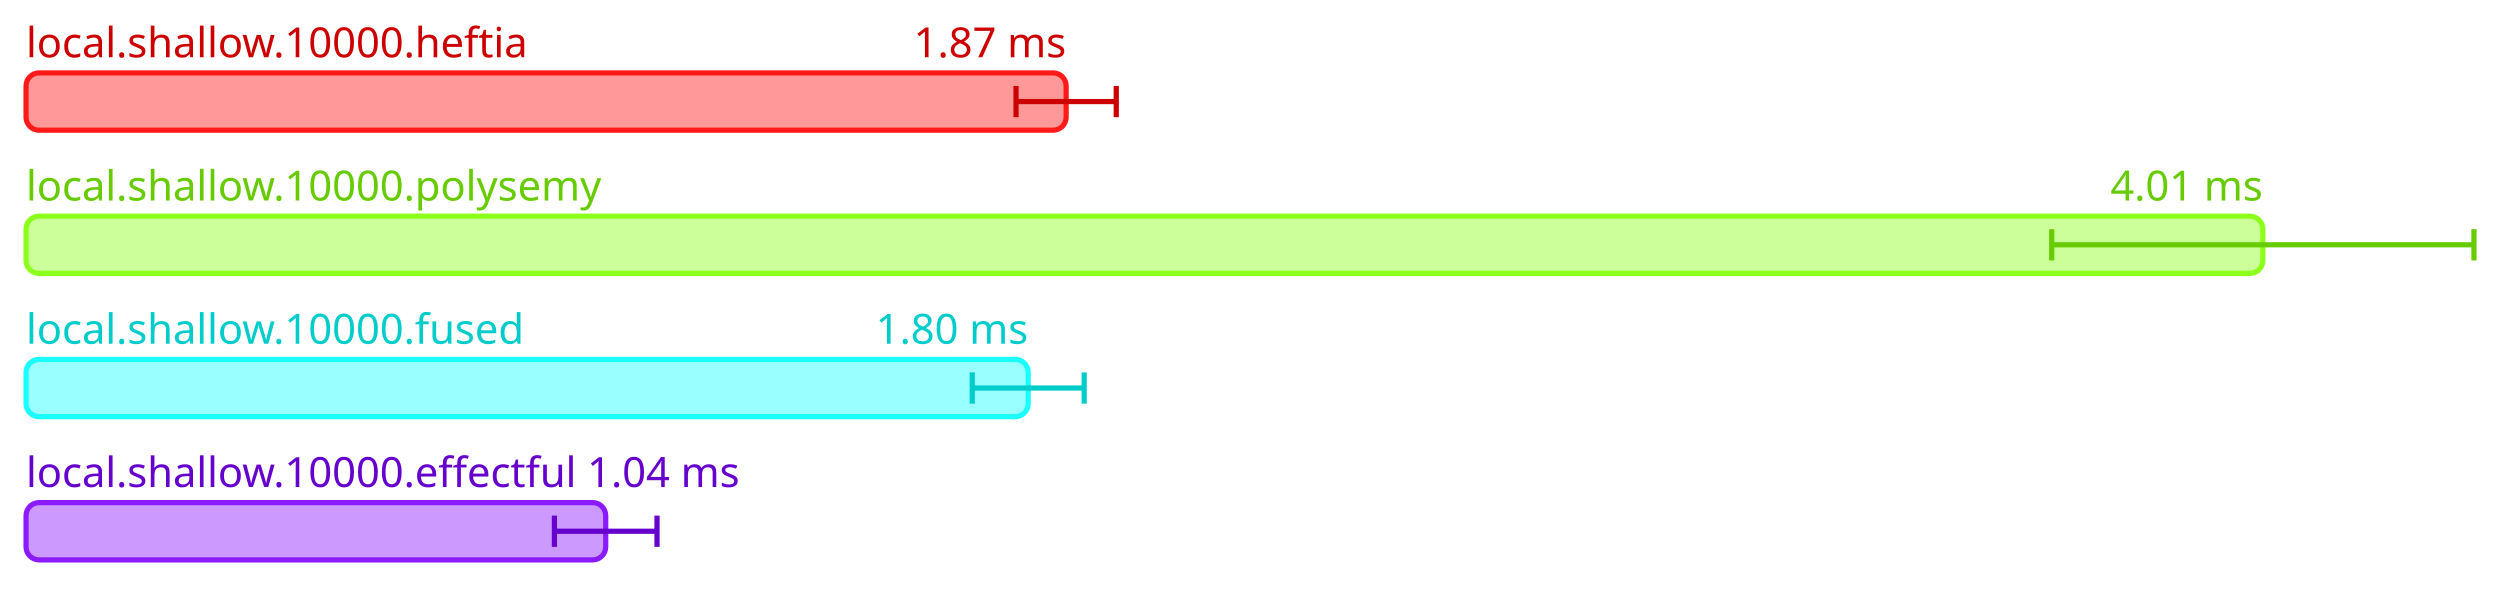
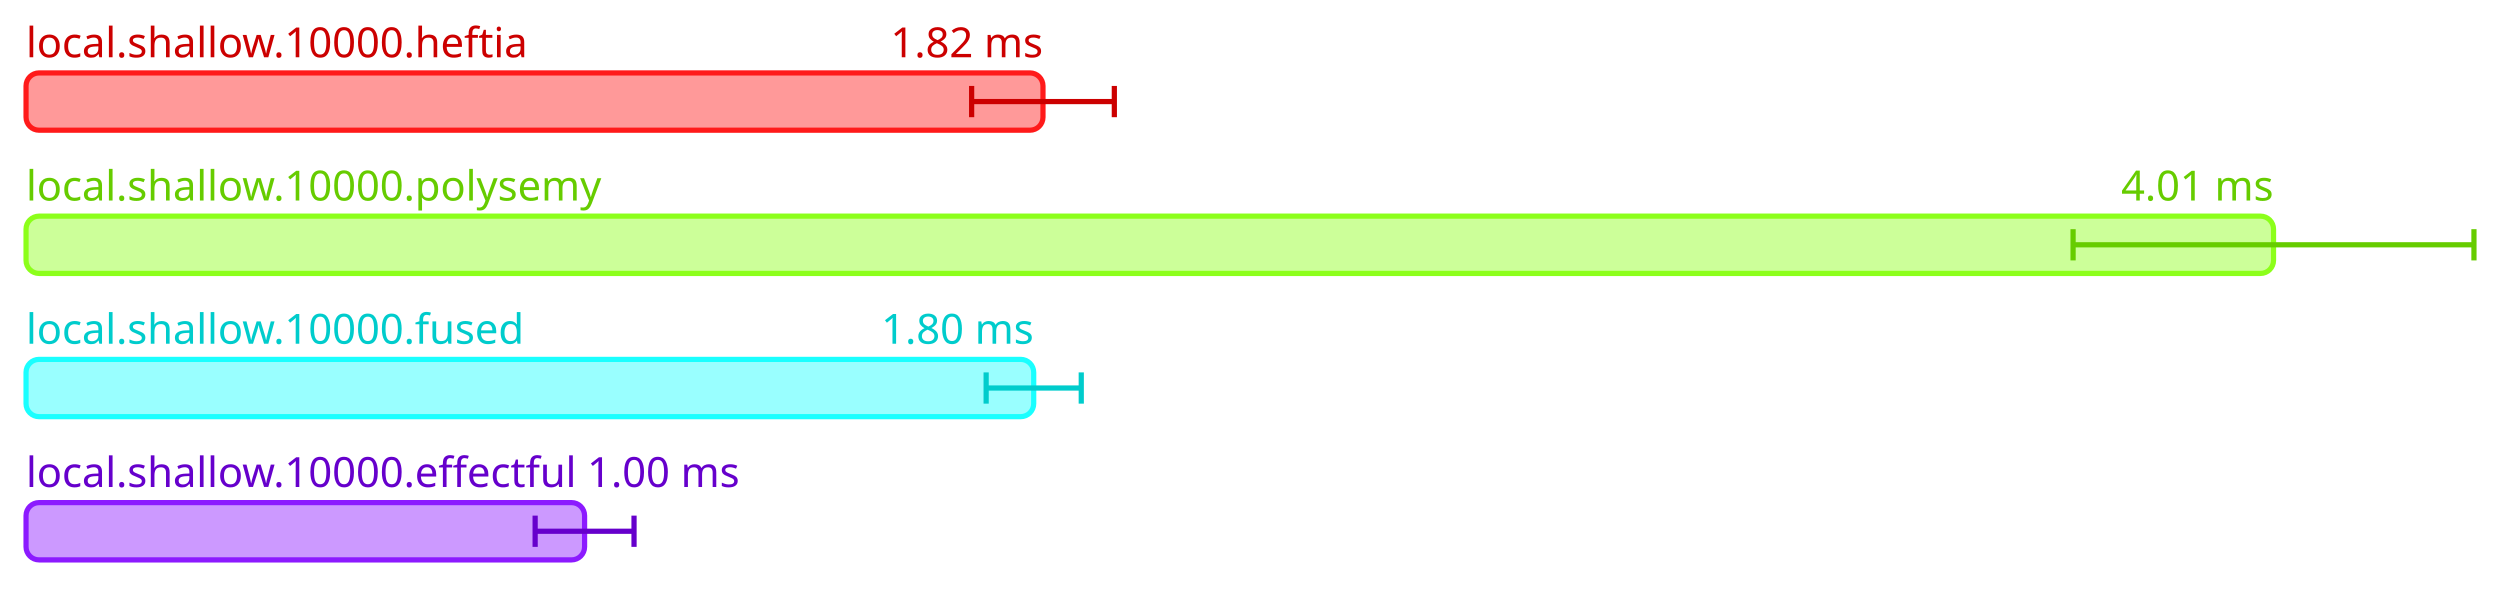
<svg xmlns="http://www.w3.org/2000/svg" height="227" width="960.0" font-size="16" font-family="sans-serif" stroke-width="2">
  <g transform="translate(10.0 0)">
    <g fill="hsl(0, 100%, 40%)">
      <text y="22">local.shallow.10000.heftia</text>
-       <text y="22" x="399.401" text-anchor="end">1.87 ms</text>
+       <text y="22" x="390.506" text-anchor="end">1.82 ms</text>
    </g>
    <g>
-       <rect y="28" rx="5" height="22" width="399.401" fill="hsl(0, 100%, 80%)" stroke="hsl(0, 100%, 55%)" />
+       <rect y="28" rx="5" height="22" width="390.506" fill="hsl(0, 100%, 80%)" stroke="hsl(0, 100%, 55%)" />
      <g stroke="hsl(0, 100%, 40%)">
-         <line x1="380.162" x2="418.64" y1="39" y2="39" />
-         <line x1="380.162" x2="380.162" y1="33" y2="45" />
-         <line x1="418.64" x2="418.64" y1="33" y2="45" />
+         <line x1="363.107" x2="417.905" y1="39" y2="39" />
+         <line x1="363.107" x2="363.107" y1="33" y2="45" />
+         <line x1="417.905" x2="417.905" y1="33" y2="45" />
      </g>
    </g>
    <g fill="hsl(90, 100%, 40%)">
      <text y="77">local.shallow.10000.polysemy</text>
-       <text y="77" x="858.929" text-anchor="end">4.01 ms</text>
+       <text y="77" x="863.033" text-anchor="end">4.01 ms</text>
    </g>
    <g>
-       <rect y="83" rx="5" height="22" width="858.929" fill="hsl(90, 100%, 80%)" stroke="hsl(90, 100%, 55%)" />
+       <rect y="83" rx="5" height="22" width="863.033" fill="hsl(90, 100%, 80%)" stroke="hsl(90, 100%, 55%)" />
      <g stroke="hsl(90, 100%, 40%)">
-         <line x1="777.858" x2="940.0" y1="94" y2="94" />
-         <line x1="777.858" x2="777.858" y1="88" y2="100" />
+         <line x1="786.065" x2="940.0" y1="94" y2="94" />
+         <line x1="786.065" x2="786.065" y1="88" y2="100" />
        <line x1="940.0" x2="940.0" y1="88" y2="100" />
      </g>
    </g>
    <g fill="hsl(180, 100%, 40%)">
      <text y="132">local.shallow.10000.fused</text>
-       <text y="132" x="384.829" text-anchor="end">1.80 ms</text>
+       <text y="132" x="386.942" text-anchor="end">1.80 ms</text>
    </g>
    <g>
-       <rect y="138" rx="5" height="22" width="384.829" fill="hsl(180, 100%, 80%)" stroke="hsl(180, 100%, 55%)" />
+       <rect y="138" rx="5" height="22" width="386.942" fill="hsl(180, 100%, 80%)" stroke="hsl(180, 100%, 55%)" />
      <g stroke="hsl(180, 100%, 40%)">
-         <line x1="363.338" x2="406.321" y1="149" y2="149" />
-         <line x1="363.338" x2="363.338" y1="143" y2="155" />
-         <line x1="406.321" x2="406.321" y1="143" y2="155" />
+         <line x1="368.679" x2="405.204" y1="149" y2="149" />
+         <line x1="368.679" x2="368.679" y1="143" y2="155" />
+         <line x1="405.204" x2="405.204" y1="143" y2="155" />
      </g>
    </g>
-     <text fill="hsl(270, 100%, 40%)" y="187">local.shallow.10000.effectful 1.04 ms</text>
+     <text fill="hsl(270, 100%, 40%)" y="187">local.shallow.10000.effectful 1.00 ms</text>
    <g>
-       <rect y="193" rx="5" height="22" width="222.593" fill="hsl(270, 100%, 80%)" stroke="hsl(270, 100%, 55%)" />
+       <rect y="193" rx="5" height="22" width="214.48" fill="hsl(270, 100%, 80%)" stroke="hsl(270, 100%, 55%)" />
      <g stroke="hsl(270, 100%, 40%)">
-         <line x1="202.894" x2="242.293" y1="204" y2="204" />
-         <line x1="202.894" x2="202.894" y1="198" y2="210" />
-         <line x1="242.293" x2="242.293" y1="198" y2="210" />
+         <line x1="195.493" x2="233.468" y1="204" y2="204" />
+         <line x1="195.493" x2="195.493" y1="198" y2="210" />
+         <line x1="233.468" x2="233.468" y1="198" y2="210" />
      </g>
    </g>
  </g>
</svg>
